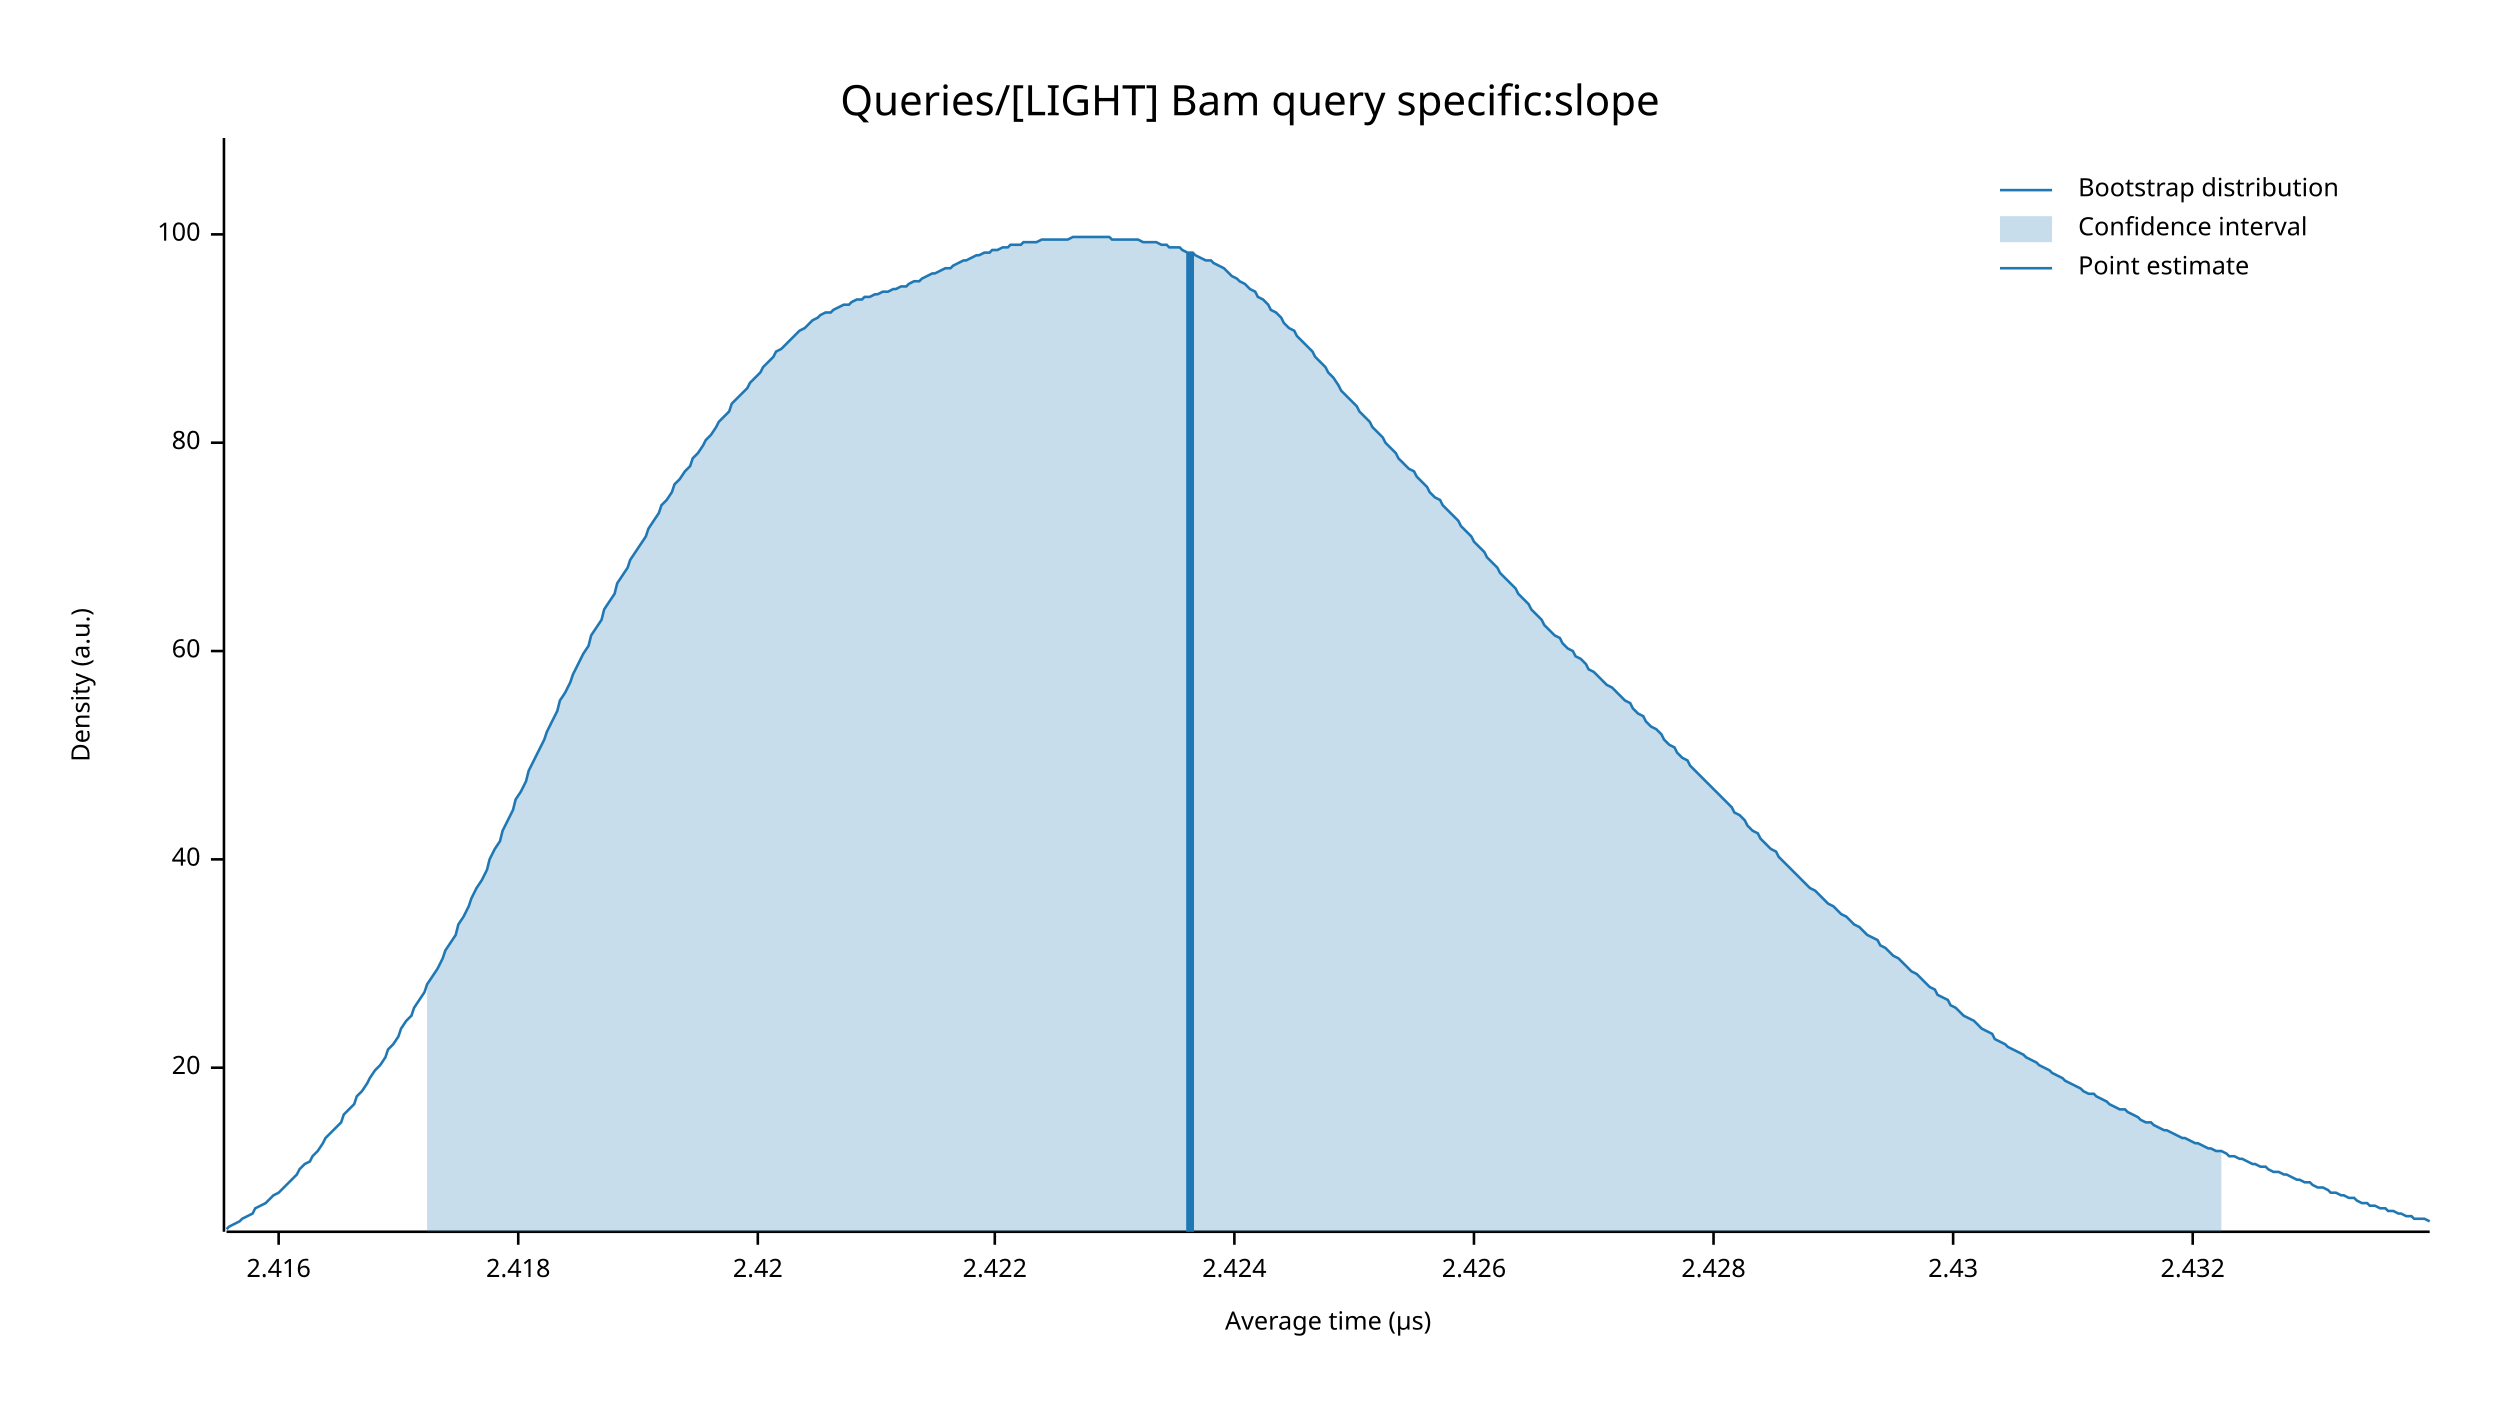
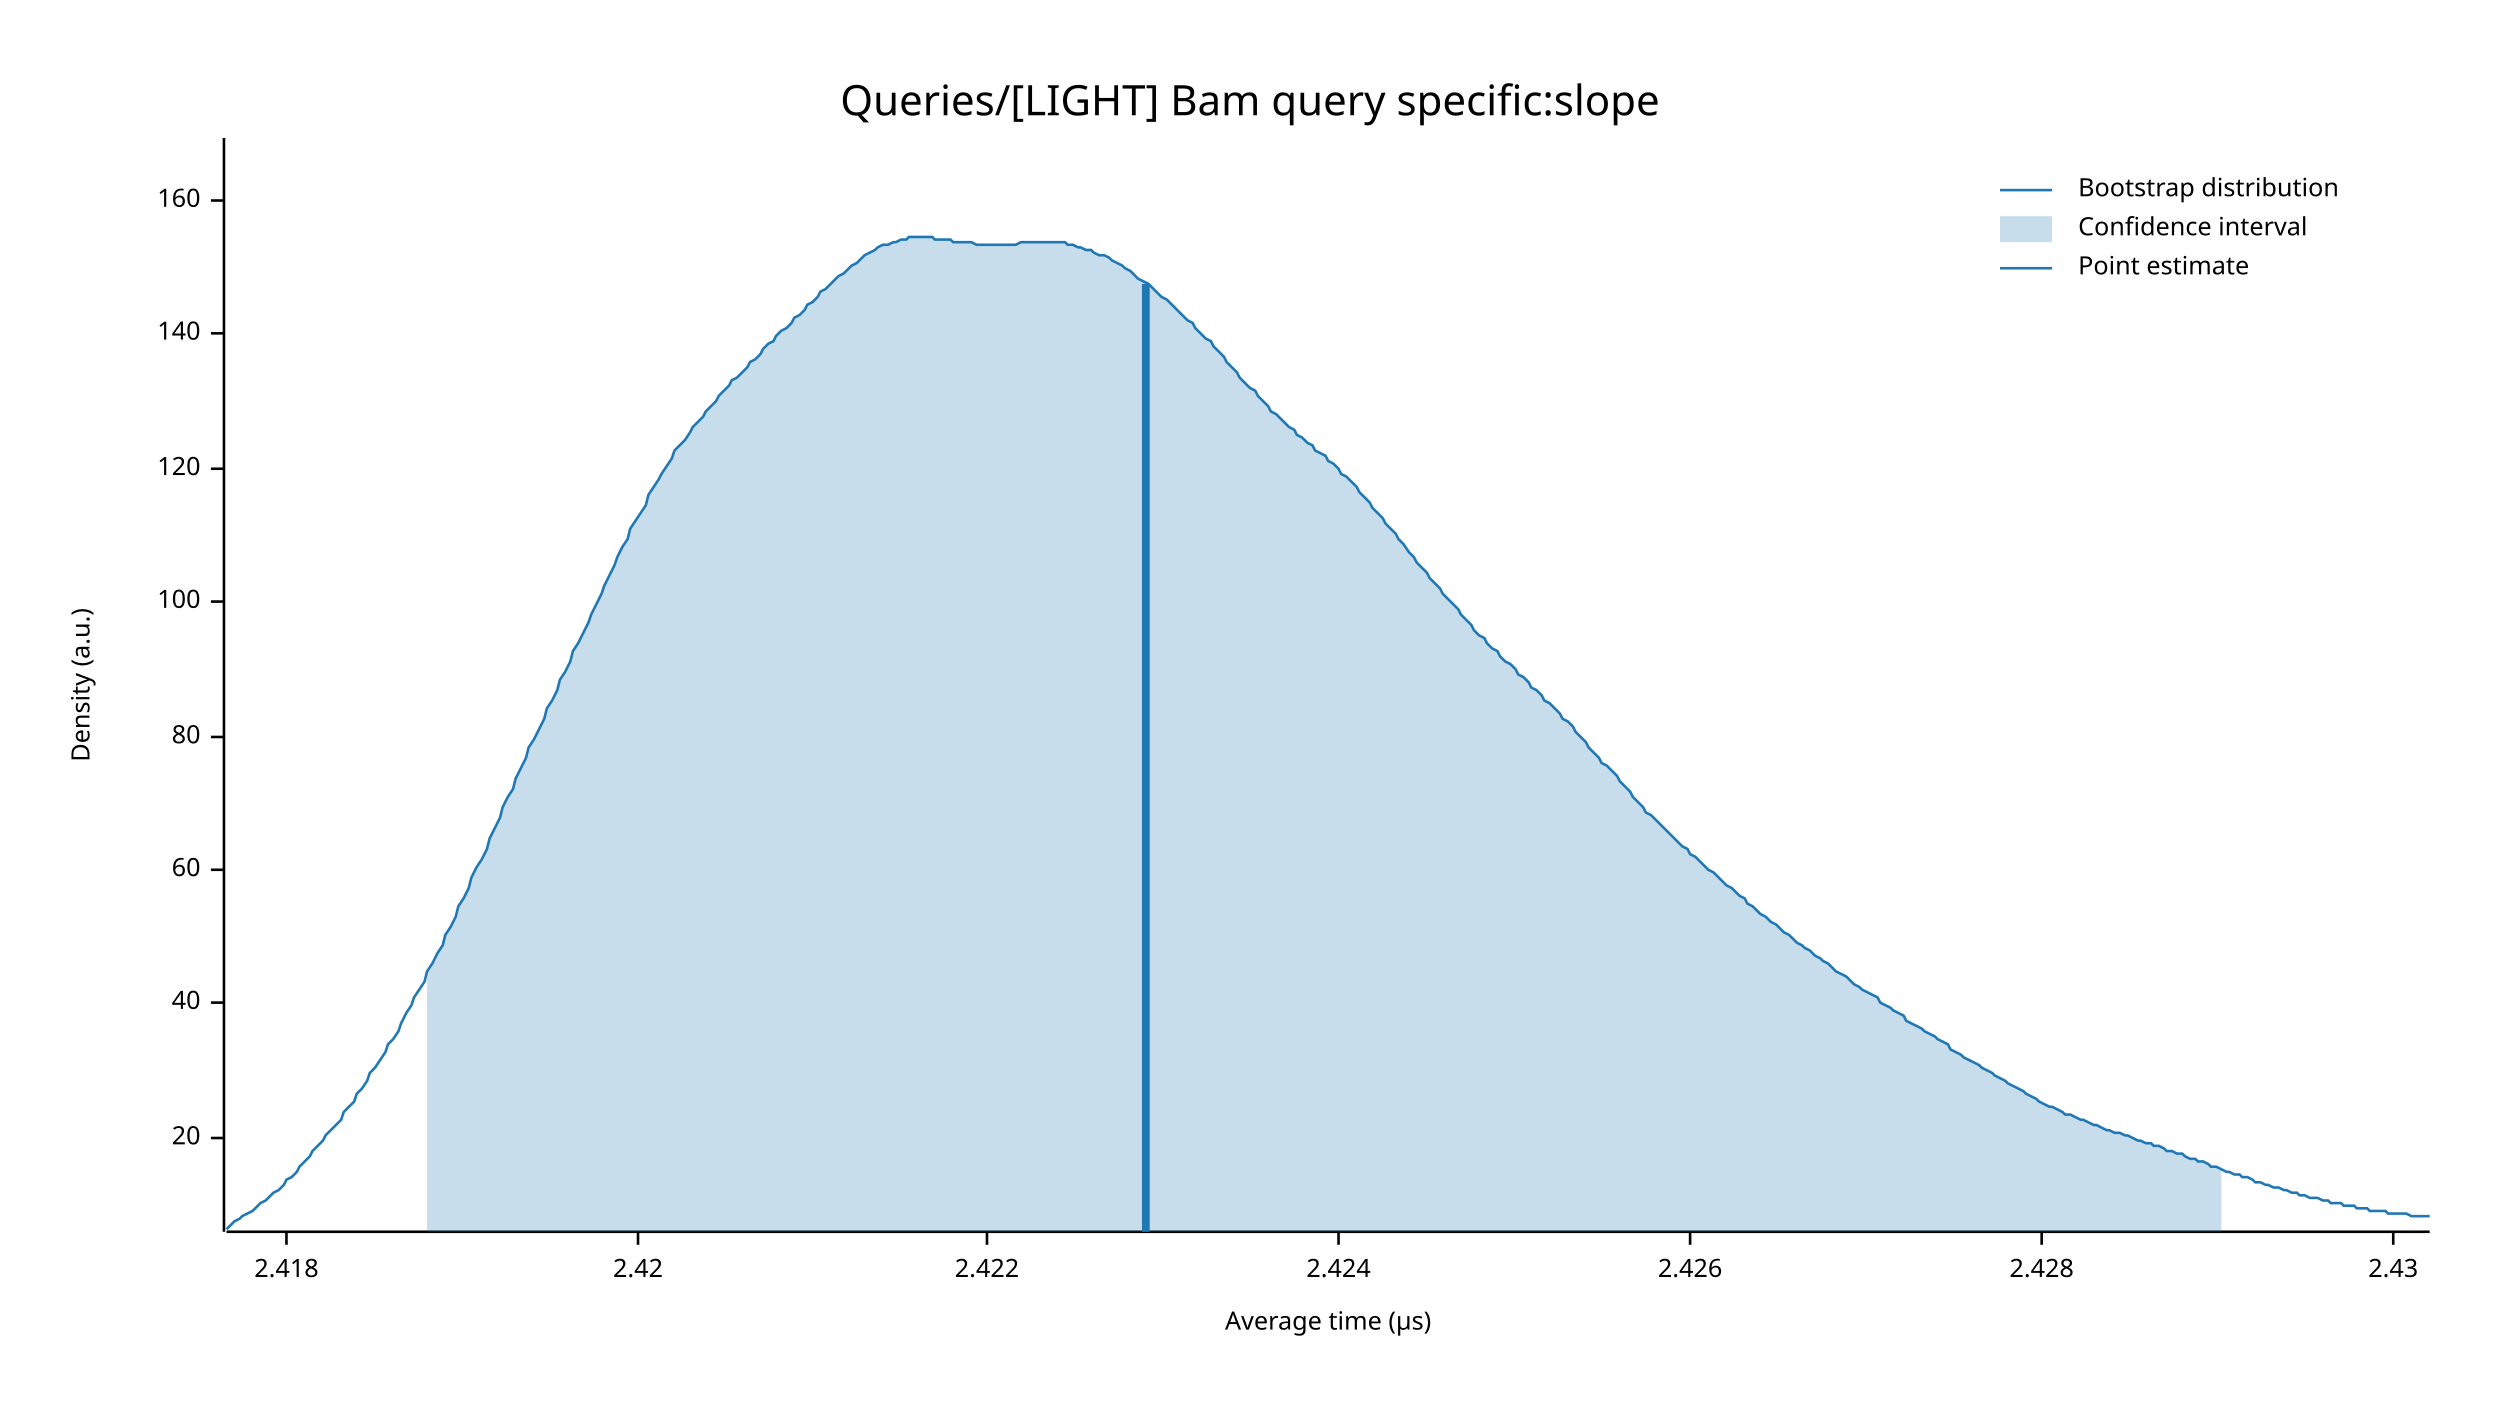
<svg xmlns="http://www.w3.org/2000/svg" width="960" height="540" viewBox="0 0 960 540">
  <text x="480" y="32" dy="0.76em" text-anchor="middle" font-family="sans-serif" font-size="16.129" opacity="1" fill="#000000">
Queries/[LIGHT] Bam query specific:slope
</text>
  <text x="27" y="263" dy="0.76em" text-anchor="middle" font-family="sans-serif" font-size="9.677" opacity="1" fill="#000000" transform="rotate(270, 27, 263)">
Density (a.u.)
</text>
  <text x="510" y="513" dy="-0.5ex" text-anchor="middle" font-family="sans-serif" font-size="9.677" opacity="1" fill="#000000">
Average time (µs)
</text>
  <polyline fill="none" opacity="1" stroke="#000000" stroke-width="1" points="86,53 86,473 " />
-   <text x="77" y="410" dy="0.5ex" text-anchor="end" font-family="sans-serif" font-size="9.677" opacity="1" fill="#000000">
+   <text x="77" y="437" dy="0.5ex" text-anchor="end" font-family="sans-serif" font-size="9.677" opacity="1" fill="#000000">
20
</text>
-   <polyline fill="none" opacity="1" stroke="#000000" stroke-width="1" points="81,410 86,410 " />
-   <text x="77" y="330" dy="0.5ex" text-anchor="end" font-family="sans-serif" font-size="9.677" opacity="1" fill="#000000">
+   <polyline fill="none" opacity="1" stroke="#000000" stroke-width="1" points="81,437 86,437 " />
+   <text x="77" y="385" dy="0.5ex" text-anchor="end" font-family="sans-serif" font-size="9.677" opacity="1" fill="#000000">
40
</text>
-   <polyline fill="none" opacity="1" stroke="#000000" stroke-width="1" points="81,330 86,330 " />
-   <text x="77" y="250" dy="0.5ex" text-anchor="end" font-family="sans-serif" font-size="9.677" opacity="1" fill="#000000">
+   <polyline fill="none" opacity="1" stroke="#000000" stroke-width="1" points="81,385 86,385 " />
+   <text x="77" y="334" dy="0.5ex" text-anchor="end" font-family="sans-serif" font-size="9.677" opacity="1" fill="#000000">
60
</text>
-   <polyline fill="none" opacity="1" stroke="#000000" stroke-width="1" points="81,250 86,250 " />
-   <text x="77" y="170" dy="0.5ex" text-anchor="end" font-family="sans-serif" font-size="9.677" opacity="1" fill="#000000">
+   <polyline fill="none" opacity="1" stroke="#000000" stroke-width="1" points="81,334 86,334 " />
+   <text x="77" y="283" dy="0.5ex" text-anchor="end" font-family="sans-serif" font-size="9.677" opacity="1" fill="#000000">
80
</text>
-   <polyline fill="none" opacity="1" stroke="#000000" stroke-width="1" points="81,170 86,170 " />
-   <text x="77" y="90" dy="0.5ex" text-anchor="end" font-family="sans-serif" font-size="9.677" opacity="1" fill="#000000">
+   <polyline fill="none" opacity="1" stroke="#000000" stroke-width="1" points="81,283 86,283 " />
+   <text x="77" y="231" dy="0.5ex" text-anchor="end" font-family="sans-serif" font-size="9.677" opacity="1" fill="#000000">
100
</text>
-   <polyline fill="none" opacity="1" stroke="#000000" stroke-width="1" points="81,90 86,90 " />
+   <polyline fill="none" opacity="1" stroke="#000000" stroke-width="1" points="81,231 86,231 " />
+   <text x="77" y="180" dy="0.5ex" text-anchor="end" font-family="sans-serif" font-size="9.677" opacity="1" fill="#000000">
+ 120
+ </text>
+   <polyline fill="none" opacity="1" stroke="#000000" stroke-width="1" points="81,180 86,180 " />
+   <text x="77" y="128" dy="0.5ex" text-anchor="end" font-family="sans-serif" font-size="9.677" opacity="1" fill="#000000">
+ 140
+ </text>
+   <polyline fill="none" opacity="1" stroke="#000000" stroke-width="1" points="81,128 86,128 " />
+   <text x="77" y="77" dy="0.5ex" text-anchor="end" font-family="sans-serif" font-size="9.677" opacity="1" fill="#000000">
+ 160
+ </text>
+   <polyline fill="none" opacity="1" stroke="#000000" stroke-width="1" points="81,77 86,77 " />
  <polyline fill="none" opacity="1" stroke="#000000" stroke-width="1" points="87,473 933,473 " />
-   <text x="107" y="483" dy="0.76em" text-anchor="middle" font-family="sans-serif" font-size="9.677" opacity="1" fill="#000000">
- 2.416
- </text>
-   <polyline fill="none" opacity="1" stroke="#000000" stroke-width="1" points="107,473 107,478 " />
-   <text x="199" y="483" dy="0.76em" text-anchor="middle" font-family="sans-serif" font-size="9.677" opacity="1" fill="#000000">
+   <text x="110" y="483" dy="0.76em" text-anchor="middle" font-family="sans-serif" font-size="9.677" opacity="1" fill="#000000">
2.418
</text>
-   <polyline fill="none" opacity="1" stroke="#000000" stroke-width="1" points="199,473 199,478 " />
-   <text x="291" y="483" dy="0.76em" text-anchor="middle" font-family="sans-serif" font-size="9.677" opacity="1" fill="#000000">
+   <polyline fill="none" opacity="1" stroke="#000000" stroke-width="1" points="110,473 110,478 " />
+   <text x="245" y="483" dy="0.76em" text-anchor="middle" font-family="sans-serif" font-size="9.677" opacity="1" fill="#000000">
2.42
</text>
-   <polyline fill="none" opacity="1" stroke="#000000" stroke-width="1" points="291,473 291,478 " />
-   <text x="382" y="483" dy="0.76em" text-anchor="middle" font-family="sans-serif" font-size="9.677" opacity="1" fill="#000000">
+   <polyline fill="none" opacity="1" stroke="#000000" stroke-width="1" points="245,473 245,478 " />
+   <text x="379" y="483" dy="0.76em" text-anchor="middle" font-family="sans-serif" font-size="9.677" opacity="1" fill="#000000">
2.422
</text>
-   <polyline fill="none" opacity="1" stroke="#000000" stroke-width="1" points="382,473 382,478 " />
-   <text x="474" y="483" dy="0.76em" text-anchor="middle" font-family="sans-serif" font-size="9.677" opacity="1" fill="#000000">
+   <polyline fill="none" opacity="1" stroke="#000000" stroke-width="1" points="379,473 379,478 " />
+   <text x="514" y="483" dy="0.76em" text-anchor="middle" font-family="sans-serif" font-size="9.677" opacity="1" fill="#000000">
2.424
</text>
-   <polyline fill="none" opacity="1" stroke="#000000" stroke-width="1" points="474,473 474,478 " />
-   <text x="566" y="483" dy="0.76em" text-anchor="middle" font-family="sans-serif" font-size="9.677" opacity="1" fill="#000000">
+   <polyline fill="none" opacity="1" stroke="#000000" stroke-width="1" points="514,473 514,478 " />
+   <text x="649" y="483" dy="0.76em" text-anchor="middle" font-family="sans-serif" font-size="9.677" opacity="1" fill="#000000">
2.426
</text>
-   <polyline fill="none" opacity="1" stroke="#000000" stroke-width="1" points="566,473 566,478 " />
-   <text x="658" y="483" dy="0.76em" text-anchor="middle" font-family="sans-serif" font-size="9.677" opacity="1" fill="#000000">
+   <polyline fill="none" opacity="1" stroke="#000000" stroke-width="1" points="649,473 649,478 " />
+   <text x="784" y="483" dy="0.76em" text-anchor="middle" font-family="sans-serif" font-size="9.677" opacity="1" fill="#000000">
2.428
</text>
-   <polyline fill="none" opacity="1" stroke="#000000" stroke-width="1" points="658,473 658,478 " />
-   <text x="750" y="483" dy="0.76em" text-anchor="middle" font-family="sans-serif" font-size="9.677" opacity="1" fill="#000000">
+   <polyline fill="none" opacity="1" stroke="#000000" stroke-width="1" points="784,473 784,478 " />
+   <text x="919" y="483" dy="0.76em" text-anchor="middle" font-family="sans-serif" font-size="9.677" opacity="1" fill="#000000">
2.43
</text>
-   <polyline fill="none" opacity="1" stroke="#000000" stroke-width="1" points="750,473 750,478 " />
-   <text x="842" y="483" dy="0.76em" text-anchor="middle" font-family="sans-serif" font-size="9.677" opacity="1" fill="#000000">
- 2.432
- </text>
-   <polyline fill="none" opacity="1" stroke="#000000" stroke-width="1" points="842,473 842,478 " />
-   <polyline fill="none" opacity="1" stroke="#1F78B4" stroke-width="1" points="87,472 88,471 90,470 92,469 93,468 95,467 97,466 98,464 100,463 102,462 103,461 105,459 107,458 109,456 110,455 112,453 114,451 115,449 117,447 119,446 120,444 122,442 124,439 125,437 127,435 129,433 131,431 132,428 134,426 136,424 137,421 139,419 141,416 142,414 144,411 146,409 148,406 149,403 151,401 153,398 154,395 156,392 158,390 159,387 161,384 163,381 164,378 166,375 168,372 170,368 171,365 173,362 175,359 176,355 178,352 180,348 181,345 183,341 185,338 187,334 188,330 190,326 192,323 193,319 195,315 197,311 198,307 200,304 202,300 203,296 205,292 207,288 209,284 210,281 212,277 214,273 215,269 217,266 219,262 220,259 222,255 224,251 226,248 227,244 229,241 231,238 232,234 234,231 236,228 237,224 239,221 241,218 242,215 244,212 246,209 248,206 249,203 251,200 253,197 254,194 256,192 258,189 259,186 261,184 263,181 265,179 266,176 268,174 270,171 271,169 273,167 275,164 276,162 278,160 280,158 281,155 283,153 285,151 287,149 288,147 290,145 292,143 293,141 295,139 297,137 298,135 300,134 302,132 304,130 305,129 307,127 309,126 310,125 312,123 314,122 315,121 317,120 319,120 320,119 322,118 324,117 326,117 327,116 329,115 331,115 332,114 334,114 336,113 337,113 339,112 341,112 343,111 344,111 346,110 348,110 349,109 351,108 353,108 354,107 356,106 358,105 359,105 361,104 363,103 365,103 366,102 368,101 370,100 371,100 373,99 375,98 376,98 378,97 380,97 381,96 383,96 385,95 387,95 388,94 390,94 392,94 393,93 395,93 397,93 398,93 400,92 402,92 404,92 405,92 407,92 409,92 410,92 412,91 414,91 415,91 417,91 419,91 420,91 422,91 424,91 426,91 427,92 429,92 431,92 432,92 434,92 436,92 437,92 439,93 441,93 443,93 444,93 446,94 448,94 449,95 451,95 453,95 454,96 456,97 458,97 459,98 461,99 463,100 465,100 466,101 468,102 470,103 471,104 473,106 475,107 476,108 478,109 480,111 482,112 483,114 485,115 487,117 488,119 490,120 492,122 493,124 495,126 497,127 498,129 500,131 502,133 504,135 505,137 507,139 509,141 510,143 512,145 514,148 515,150 517,152 519,154 521,156 522,158 524,160 526,162 527,164 529,166 531,168 532,170 534,172 536,174 537,176 539,178 541,180 543,181 544,183 546,185 548,187 549,189 551,191 553,192 554,194 556,196 558,198 560,200 561,202 563,204 565,206 566,208 568,210 570,212 571,214 573,216 575,218 576,220 578,222 580,224 582,226 583,228 585,230 587,232 588,234 590,236 592,238 593,240 595,242 597,244 599,245 600,247 602,249 604,250 605,252 607,253 609,255 610,257 612,258 614,260 615,261 617,263 619,264 621,266 622,267 624,269 626,270 627,272 629,274 631,275 632,277 634,279 636,280 638,282 639,284 641,286 643,287 644,289 646,291 648,292 649,294 651,296 653,298 654,299 656,301 658,303 660,305 661,306 663,308 665,310 666,312 668,313 670,315 671,317 673,319 675,320 676,322 678,324 680,326 682,327 683,329 685,331 687,333 688,334 690,336 692,338 693,339 695,341 697,342 699,344 700,345 702,347 704,348 705,349 707,351 709,352 710,353 712,355 714,356 715,357 717,359 719,360 721,361 722,363 724,364 726,366 727,367 729,368 731,370 732,371 734,373 736,374 738,376 739,377 741,379 743,380 744,382 746,383 748,384 749,386 751,387 753,389 754,390 756,391 758,392 760,394 761,395 763,396 765,397 766,399 768,400 770,401 771,402 773,403 775,404 777,405 778,406 780,407 782,408 783,409 785,410 787,411 788,412 790,413 792,414 793,415 795,416 797,417 799,418 800,419 802,420 804,420 805,421 807,422 809,423 810,424 812,425 814,426 816,426 817,427 819,428 821,429 822,430 824,431 826,431 827,432 829,433 831,434 832,434 834,435 836,436 838,437 839,437 841,438 843,439 844,439 846,440 848,441 849,441 851,442 853,442 855,443 856,444 858,444 860,445 861,445 863,446 865,447 866,447 868,448 870,448 871,449 873,450 875,450 877,451 878,451 880,452 882,453 883,453 885,454 887,454 888,455 890,456 892,456 894,457 895,458 897,458 899,459 900,459 902,460 904,460 905,461 907,462 909,462 910,463 912,463 914,464 916,464 917,465 919,465 921,466 922,466 924,467 926,467 927,468 929,468 931,468 933,469 " />
-   <polygon opacity="0.25" fill="#1F78B4" points="164,378 166,375 168,372 170,368 171,365 173,362 175,359 176,355 178,352 180,348 181,345 183,341 185,338 187,334 188,330 190,326 192,323 193,319 195,315 197,311 198,307 200,304 202,300 203,296 205,292 207,288 209,284 210,281 212,277 214,273 215,269 217,266 219,262 220,259 222,255 224,251 226,248 227,244 229,241 231,238 232,234 234,231 236,228 237,224 239,221 241,218 242,215 244,212 246,209 248,206 249,203 251,200 253,197 254,194 256,192 258,189 259,186 261,184 263,181 265,179 266,176 268,174 270,171 271,169 273,167 275,164 276,162 278,160 280,158 281,155 283,153 285,151 287,149 288,147 290,145 292,143 293,141 295,139 297,137 298,135 300,134 302,132 304,130 305,129 307,127 309,126 310,125 312,123 314,122 315,121 317,120 319,120 320,119 322,118 324,117 326,117 327,116 329,115 331,115 332,114 334,114 336,113 337,113 339,112 341,112 343,111 344,111 346,110 348,110 349,109 351,108 353,108 354,107 356,106 358,105 359,105 361,104 363,103 365,103 366,102 368,101 370,100 371,100 373,99 375,98 376,98 378,97 380,97 381,96 383,96 385,95 387,95 388,94 390,94 392,94 393,93 395,93 397,93 398,93 400,92 402,92 404,92 405,92 407,92 409,92 410,92 412,91 414,91 415,91 417,91 419,91 420,91 422,91 424,91 426,91 427,92 429,92 431,92 432,92 434,92 436,92 437,92 439,93 441,93 443,93 444,93 446,94 448,94 449,95 451,95 453,95 454,96 456,97 458,97 459,98 461,99 463,100 465,100 466,101 468,102 470,103 471,104 473,106 475,107 476,108 478,109 480,111 482,112 483,114 485,115 487,117 488,119 490,120 492,122 493,124 495,126 497,127 498,129 500,131 502,133 504,135 505,137 507,139 509,141 510,143 512,145 514,148 515,150 517,152 519,154 521,156 522,158 524,160 526,162 527,164 529,166 531,168 532,170 534,172 536,174 537,176 539,178 541,180 543,181 544,183 546,185 548,187 549,189 551,191 553,192 554,194 556,196 558,198 560,200 561,202 563,204 565,206 566,208 568,210 570,212 571,214 573,216 575,218 576,220 578,222 580,224 582,226 583,228 585,230 587,232 588,234 590,236 592,238 593,240 595,242 597,244 599,245 600,247 602,249 604,250 605,252 607,253 609,255 610,257 612,258 614,260 615,261 617,263 619,264 621,266 622,267 624,269 626,270 627,272 629,274 631,275 632,277 634,279 636,280 638,282 639,284 641,286 643,287 644,289 646,291 648,292 649,294 651,296 653,298 654,299 656,301 658,303 660,305 661,306 663,308 665,310 666,312 668,313 670,315 671,317 673,319 675,320 676,322 678,324 680,326 682,327 683,329 685,331 687,333 688,334 690,336 692,338 693,339 695,341 697,342 699,344 700,345 702,347 704,348 705,349 707,351 709,352 710,353 712,355 714,356 715,357 717,359 719,360 721,361 722,363 724,364 726,366 727,367 729,368 731,370 732,371 734,373 736,374 738,376 739,377 741,379 743,380 744,382 746,383 748,384 749,386 751,387 753,389 754,390 756,391 758,392 760,394 761,395 763,396 765,397 766,399 768,400 770,401 771,402 773,403 775,404 777,405 778,406 780,407 782,408 783,409 785,410 787,411 788,412 790,413 792,414 793,415 795,416 797,417 799,418 800,419 802,420 804,420 805,421 807,422 809,423 810,424 812,425 814,426 816,426 817,427 819,428 821,429 822,430 824,431 826,431 827,432 829,433 831,434 832,434 834,435 836,436 838,437 839,437 841,438 843,439 844,439 846,440 848,441 849,441 851,442 853,442 853,473 164,473 " />
-   <polyline fill="none" opacity="1" stroke="#1F78B4" stroke-width="3" points="457,473 457,97 " />
+   <polyline fill="none" opacity="1" stroke="#000000" stroke-width="1" points="919,473 919,478 " />
+   <polyline fill="none" opacity="1" stroke="#1F78B4" stroke-width="1" points="87,472 88,471 90,469 92,468 93,467 95,466 97,465 98,464 100,462 102,461 103,460 105,458 107,457 109,455 110,453 112,452 114,450 115,448 117,446 119,444 120,442 122,440 124,438 125,436 127,434 129,432 131,430 132,427 134,425 136,423 137,420 139,418 141,415 142,412 144,410 146,407 148,404 149,401 151,399 153,396 154,393 156,389 158,386 159,383 161,380 163,377 164,373 166,370 168,366 170,363 171,359 173,356 175,352 176,348 178,345 180,341 181,337 183,333 185,330 187,326 188,322 190,318 192,314 193,310 195,306 197,303 198,299 200,295 202,291 203,287 205,284 207,280 209,276 210,272 212,269 214,265 215,261 217,258 219,254 220,250 222,247 224,243 226,239 227,236 229,232 231,228 232,225 234,221 236,217 237,214 239,210 241,207 242,203 244,200 246,197 248,194 249,190 251,187 253,184 254,182 256,179 258,176 259,173 261,171 263,169 265,166 266,164 268,162 270,160 271,158 273,156 275,154 276,152 278,150 280,148 281,146 283,145 285,143 287,141 288,139 290,138 292,136 293,134 295,132 297,131 298,129 300,127 302,126 304,124 305,122 307,121 309,119 310,117 312,116 314,114 315,112 317,111 319,109 320,108 322,106 324,105 326,103 327,102 329,101 331,99 332,98 334,97 336,96 337,95 339,94 341,94 343,93 344,93 346,92 348,92 349,91 351,91 353,91 354,91 356,91 358,91 359,92 361,92 363,92 365,92 366,93 368,93 370,93 371,93 373,93 375,94 376,94 378,94 380,94 381,94 383,94 385,94 387,94 388,94 390,94 392,93 393,93 395,93 397,93 398,93 400,93 402,93 404,93 405,93 407,93 409,93 410,94 412,94 414,95 415,95 417,96 419,96 420,97 422,98 424,98 426,99 427,100 429,101 431,102 432,103 434,104 436,106 437,107 439,108 441,109 443,111 444,112 446,114 448,115 449,116 451,118 453,120 454,121 456,123 458,124 459,126 461,128 463,130 465,131 466,133 468,135 470,137 471,139 473,141 475,143 476,145 478,147 480,149 482,150 483,152 485,154 487,156 488,158 490,159 492,161 493,162 495,164 497,165 498,167 500,168 502,170 504,171 505,173 507,174 509,175 510,177 512,178 514,180 515,182 517,183 519,185 521,187 522,189 524,191 526,193 527,195 529,197 531,199 532,201 534,203 536,205 537,207 539,209 541,212 543,214 544,216 546,218 548,220 549,222 551,224 553,226 554,228 556,230 558,232 560,234 561,236 563,238 565,240 566,242 568,244 570,245 571,247 573,249 575,250 576,252 578,254 580,255 582,257 583,259 585,260 587,262 588,264 590,265 592,267 593,269 595,270 597,272 599,274 600,276 602,277 604,279 605,281 607,283 609,285 610,287 612,289 614,291 615,293 617,294 619,296 621,298 622,300 624,302 626,304 627,306 629,308 631,310 632,312 634,313 636,315 638,317 639,318 641,320 643,322 644,323 646,325 648,326 649,328 651,329 653,331 654,332 656,334 658,335 660,337 661,338 663,340 665,341 666,342 668,344 670,345 671,347 673,348 675,350 676,351 678,352 680,354 682,355 683,356 685,358 687,359 688,360 690,362 692,363 693,364 695,365 697,367 699,368 700,369 702,370 704,372 705,373 707,374 709,375 710,376 712,378 714,379 715,380 717,381 719,382 721,383 722,385 724,386 726,387 727,388 729,389 731,390 732,392 734,393 736,394 738,395 739,396 741,397 743,398 744,399 746,400 748,401 749,403 751,404 753,405 754,406 756,407 758,408 760,409 761,410 763,411 765,412 766,413 768,414 770,415 771,416 773,417 775,418 777,419 778,420 780,421 782,422 783,423 785,424 787,425 788,425 790,426 792,427 793,428 795,428 797,429 799,430 800,430 802,431 804,432 805,432 807,433 809,434 810,434 812,435 814,435 816,436 817,436 819,437 821,438 822,438 824,439 826,439 827,440 829,440 831,441 832,442 834,442 836,443 838,443 839,444 841,445 843,445 844,446 846,446 848,447 849,448 851,448 853,449 855,450 856,450 858,451 860,451 861,452 863,452 865,453 866,454 868,454 870,455 871,455 873,456 875,456 877,457 878,457 880,458 882,458 883,459 885,459 887,460 888,460 890,460 892,461 894,461 895,462 897,462 899,462 900,463 902,463 904,463 905,464 907,464 909,464 910,465 912,465 914,465 916,465 917,466 919,466 921,466 922,466 924,466 926,467 927,467 929,467 931,467 933,467 " />
+   <polygon opacity="0.25" fill="#1F78B4" points="164,373 166,370 168,366 170,363 171,359 173,356 175,352 176,348 178,345 180,341 181,337 183,333 185,330 187,326 188,322 190,318 192,314 193,310 195,306 197,303 198,299 200,295 202,291 203,287 205,284 207,280 209,276 210,272 212,269 214,265 215,261 217,258 219,254 220,250 222,247 224,243 226,239 227,236 229,232 231,228 232,225 234,221 236,217 237,214 239,210 241,207 242,203 244,200 246,197 248,194 249,190 251,187 253,184 254,182 256,179 258,176 259,173 261,171 263,169 265,166 266,164 268,162 270,160 271,158 273,156 275,154 276,152 278,150 280,148 281,146 283,145 285,143 287,141 288,139 290,138 292,136 293,134 295,132 297,131 298,129 300,127 302,126 304,124 305,122 307,121 309,119 310,117 312,116 314,114 315,112 317,111 319,109 320,108 322,106 324,105 326,103 327,102 329,101 331,99 332,98 334,97 336,96 337,95 339,94 341,94 343,93 344,93 346,92 348,92 349,91 351,91 353,91 354,91 356,91 358,91 359,92 361,92 363,92 365,92 366,93 368,93 370,93 371,93 373,93 375,94 376,94 378,94 380,94 381,94 383,94 385,94 387,94 388,94 390,94 392,93 393,93 395,93 397,93 398,93 400,93 402,93 404,93 405,93 407,93 409,93 410,94 412,94 414,95 415,95 417,96 419,96 420,97 422,98 424,98 426,99 427,100 429,101 431,102 432,103 434,104 436,106 437,107 439,108 441,109 443,111 444,112 446,114 448,115 449,116 451,118 453,120 454,121 456,123 458,124 459,126 461,128 463,130 465,131 466,133 468,135 470,137 471,139 473,141 475,143 476,145 478,147 480,149 482,150 483,152 485,154 487,156 488,158 490,159 492,161 493,162 495,164 497,165 498,167 500,168 502,170 504,171 505,173 507,174 509,175 510,177 512,178 514,180 515,182 517,183 519,185 521,187 522,189 524,191 526,193 527,195 529,197 531,199 532,201 534,203 536,205 537,207 539,209 541,212 543,214 544,216 546,218 548,220 549,222 551,224 553,226 554,228 556,230 558,232 560,234 561,236 563,238 565,240 566,242 568,244 570,245 571,247 573,249 575,250 576,252 578,254 580,255 582,257 583,259 585,260 587,262 588,264 590,265 592,267 593,269 595,270 597,272 599,274 600,276 602,277 604,279 605,281 607,283 609,285 610,287 612,289 614,291 615,293 617,294 619,296 621,298 622,300 624,302 626,304 627,306 629,308 631,310 632,312 634,313 636,315 638,317 639,318 641,320 643,322 644,323 646,325 648,326 649,328 651,329 653,331 654,332 656,334 658,335 660,337 661,338 663,340 665,341 666,342 668,344 670,345 671,347 673,348 675,350 676,351 678,352 680,354 682,355 683,356 685,358 687,359 688,360 690,362 692,363 693,364 695,365 697,367 699,368 700,369 702,370 704,372 705,373 707,374 709,375 710,376 712,378 714,379 715,380 717,381 719,382 721,383 722,385 724,386 726,387 727,388 729,389 731,390 732,392 734,393 736,394 738,395 739,396 741,397 743,398 744,399 746,400 748,401 749,403 751,404 753,405 754,406 756,407 758,408 760,409 761,410 763,411 765,412 766,413 768,414 770,415 771,416 773,417 775,418 777,419 778,420 780,421 782,422 783,423 785,424 787,425 788,425 790,426 792,427 793,428 795,428 797,429 799,430 800,430 802,431 804,432 805,432 807,433 809,434 810,434 812,435 814,435 816,436 817,436 819,437 821,438 822,438 824,439 826,439 827,440 829,440 831,441 832,442 834,442 836,443 838,443 839,444 841,445 843,445 844,446 846,446 848,447 849,448 851,448 853,449 853,473 164,473 " />
+   <polyline fill="none" opacity="1" stroke="#1F78B4" stroke-width="3" points="440,473 440,109 " />
  <text x="798" y="68" dy="0.76em" text-anchor="start" font-family="sans-serif" font-size="9.677" opacity="1" fill="#000000">
Bootstrap distribution
</text>
  <text x="798" y="83" dy="0.76em" text-anchor="start" font-family="sans-serif" font-size="9.677" opacity="1" fill="#000000">
Confidence interval
</text>
  <text x="798" y="98" dy="0.76em" text-anchor="start" font-family="sans-serif" font-size="9.677" opacity="1" fill="#000000">
Point estimate
</text>
  <polyline fill="none" opacity="1" stroke="#1F78B4" stroke-width="1" points="768,73 788,73 " />
  <rect x="768" y="83" width="20" height="10" opacity="0.25" fill="#1F78B4" stroke="none" />
  <polyline fill="none" opacity="1" stroke="#1F78B4" stroke-width="1" points="768,103 788,103 " />
</svg>
